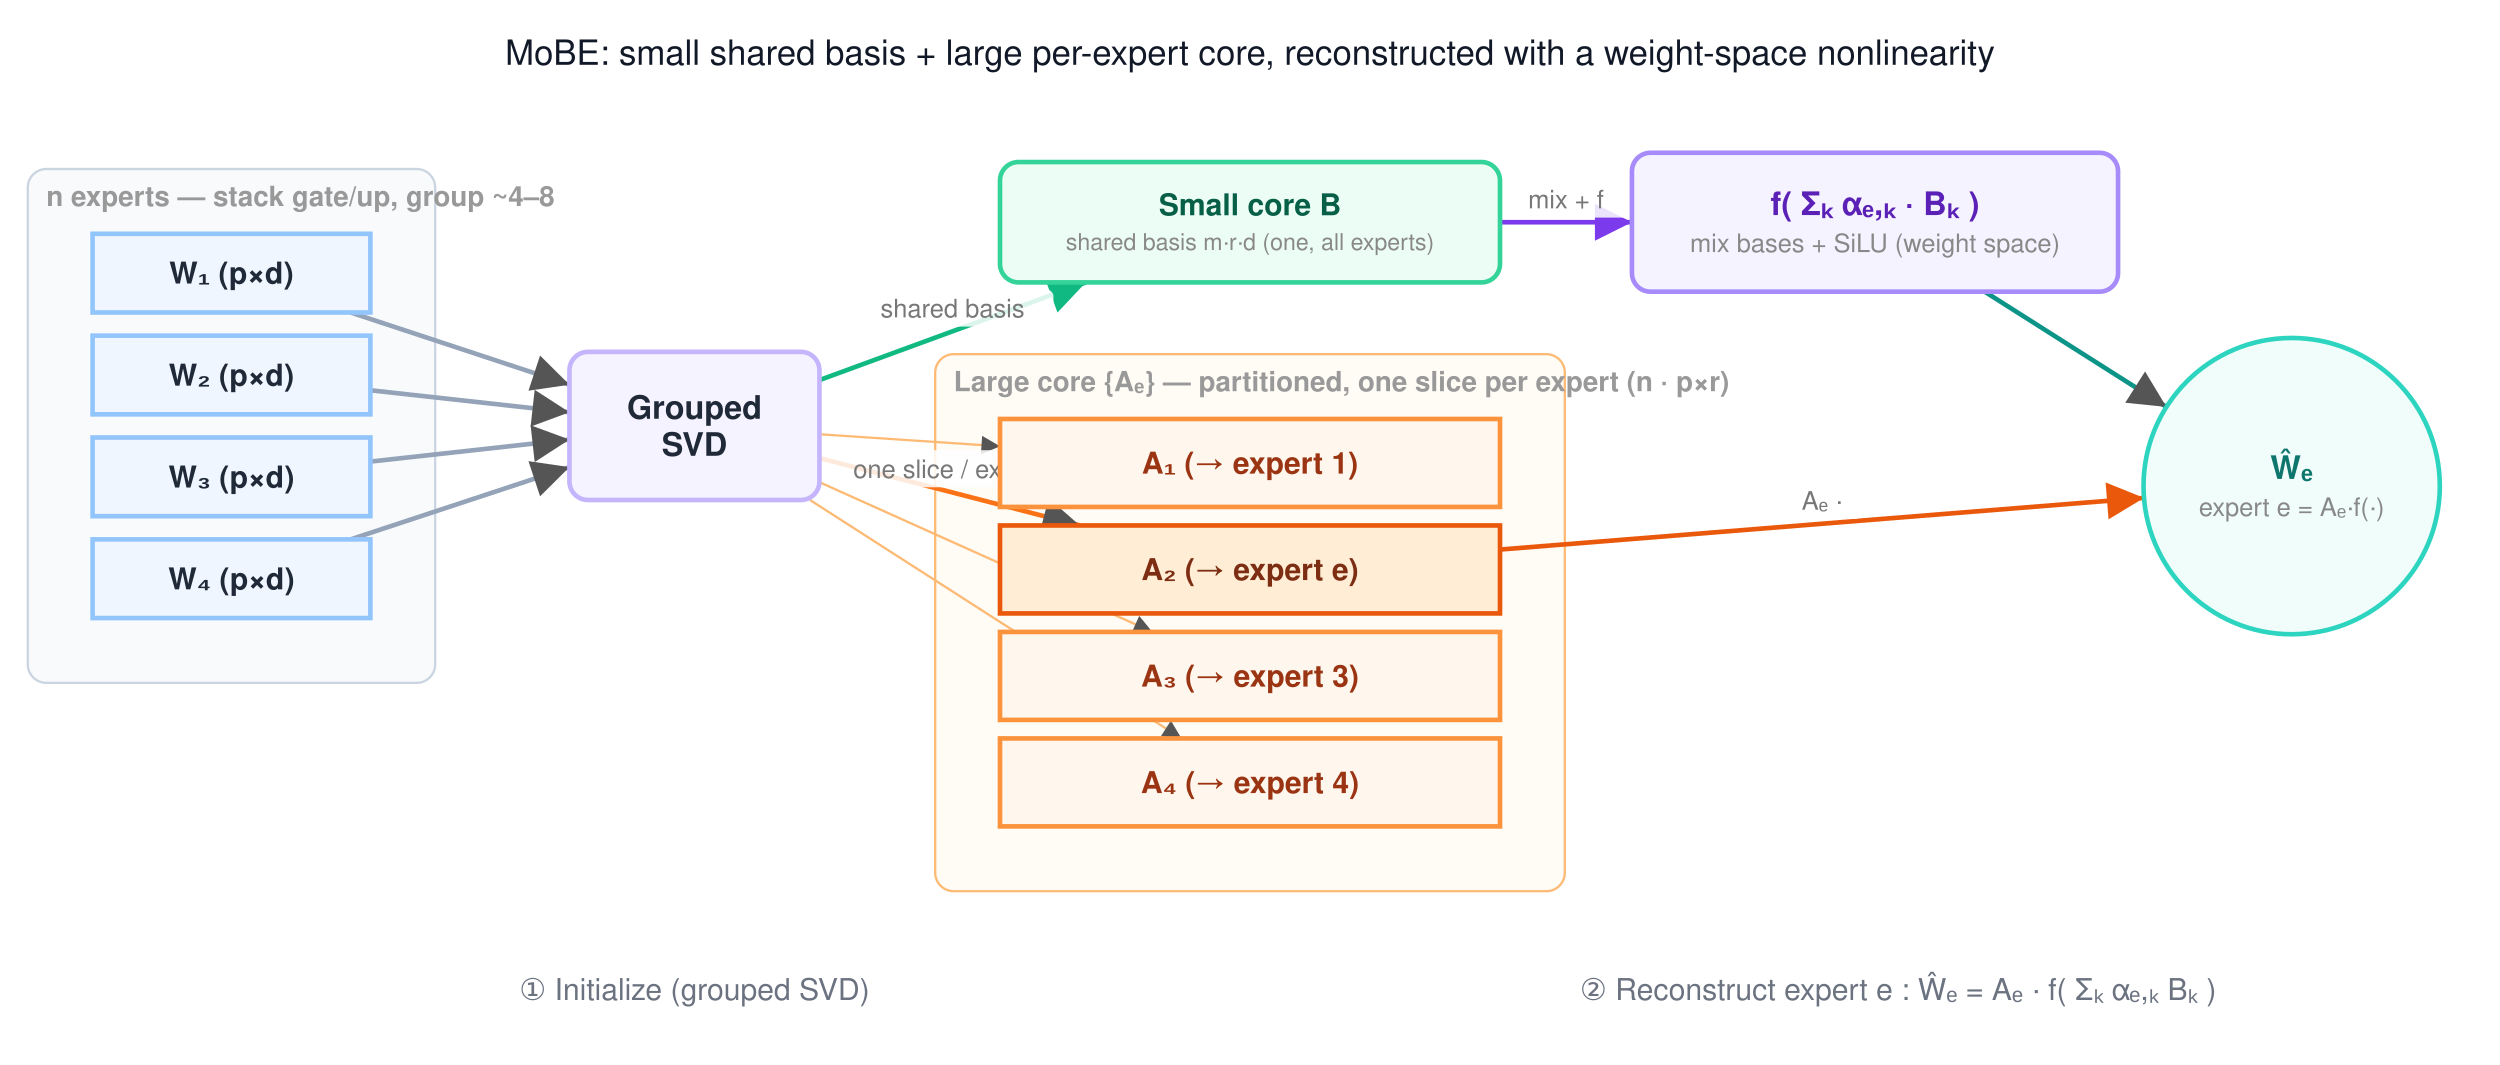
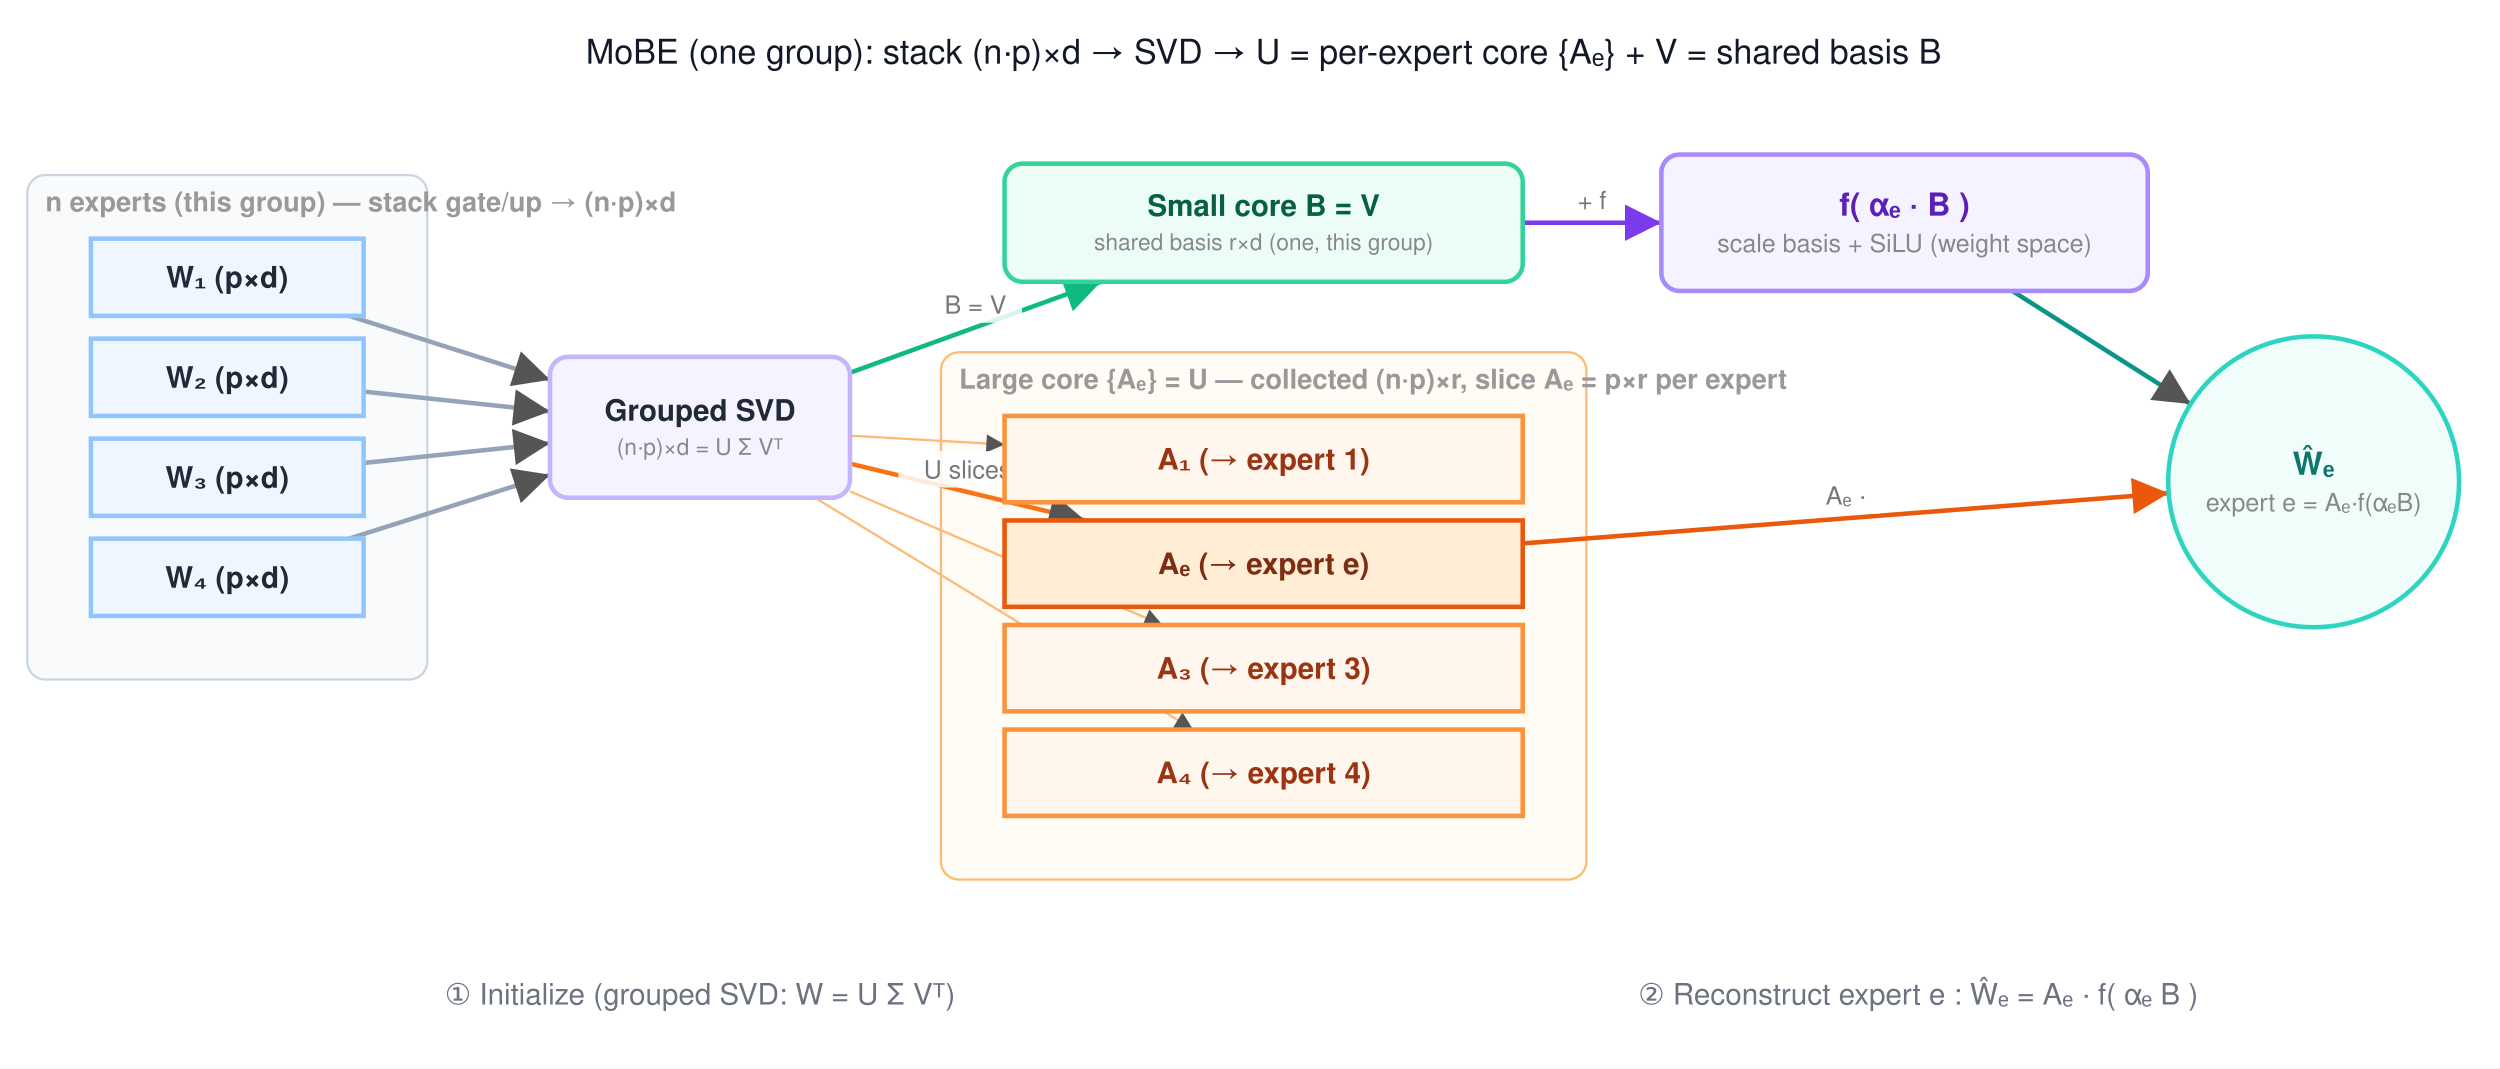
- <svg xmlns="http://www.w3.org/2000/svg" viewBox="0 0 1080 460" width="1080" height="460" font-family="Helvetica, Arial, sans-serif">
-   <rect width="1080" height="460" fill="#FFFFFF" />
+ <svg xmlns="http://www.w3.org/2000/svg" viewBox="0 0 1100 470" width="1100" height="470" font-family="Helvetica, Arial, sans-serif">
+   <rect width="1100" height="470" fill="#FFFFFF" />
  <defs>
    <marker id="arrow-default" markerWidth="10" markerHeight="10" refX="8" refY="4" orient="auto" markerUnits="strokeWidth">
      <polygon points="0 0, 8 4, 0 8" fill="#555555" />
    </marker>
    <marker id="arrow-c0" markerWidth="10" markerHeight="10" refX="8" refY="4" orient="auto" markerUnits="strokeWidth">
      <polygon points="0 0, 8 4, 0 8" fill="#2563EB" />
    </marker>
    <marker id="arrow-c1" markerWidth="10" markerHeight="10" refX="8" refY="4" orient="auto" markerUnits="strokeWidth">
      <polygon points="0 0, 8 4, 0 8" fill="#10B981" />
    </marker>
    <marker id="arrow-c2" markerWidth="10" markerHeight="10" refX="8" refY="4" orient="auto" markerUnits="strokeWidth">
      <polygon points="0 0, 8 4, 0 8" fill="#7C3AED" />
    </marker>
    <marker id="arrow-c3" markerWidth="10" markerHeight="10" refX="8" refY="4" orient="auto" markerUnits="strokeWidth">
      <polygon points="0 0, 8 4, 0 8" fill="#EA580C" />
    </marker>
    <marker id="arrow-c4" markerWidth="10" markerHeight="10" refX="8" refY="4" orient="auto" markerUnits="strokeWidth">
      <polygon points="0 0, 8 4, 0 8" fill="#C62828" />
    </marker>
    <marker id="arrow-c5" markerWidth="10" markerHeight="10" refX="8" refY="4" orient="auto" markerUnits="strokeWidth">
      <polygon points="0 0, 8 4, 0 8" fill="#0D47A1" />
    </marker>
    <marker id="arrow-c6" markerWidth="10" markerHeight="10" refX="8" refY="4" orient="auto" markerUnits="strokeWidth">
      <polygon points="0 0, 8 4, 0 8" fill="#1B5E20" />
    </marker>
    <marker id="arrow-c7" markerWidth="10" markerHeight="10" refX="8" refY="4" orient="auto" markerUnits="strokeWidth">
      <polygon points="0 0, 8 4, 0 8" fill="#4A148C" />
    </marker>
    <marker id="arrow-c8" markerWidth="10" markerHeight="10" refX="8" refY="4" orient="auto" markerUnits="strokeWidth">
      <polygon points="0 0, 8 4, 0 8" fill="#BF360C" />
    </marker>
    <marker id="arrow-c9" markerWidth="10" markerHeight="10" refX="8" refY="4" orient="auto" markerUnits="strokeWidth">
      <polygon points="0 0, 8 4, 0 8" fill="#37474F" />
    </marker>
  </defs>
-   <rect x="12.0" y="73.0" width="176.0" height="222.0" fill="#F8FAFC" stroke="#CBD5E1" stroke-width="1" rx="8" />
-   <text x="20.0" y="89.0" font-size="12" fill="#999999" font-weight="bold">n experts — stack gate/up, group ~4–8</text>
-   <rect x="404.0" y="153.0" width="272.0" height="232.0" fill="#FFFBF5" stroke="#FDBA74" stroke-width="1" rx="8" />
-   <text x="412.0" y="169.0" font-size="12" fill="#999999" font-weight="bold">Large core  {Aₑ}  —  partitioned, one slice per expert  (n · p×r)</text>
-   <path d="M 151.5,135.0 L 246.0,166.2" stroke="#94A3B8" stroke-width="2" fill="none" marker-end="url(#arrow-default)" />
-   <path d="M 160.0,168.6 L 246.0,178.1" stroke="#94A3B8" stroke-width="2" fill="none" marker-end="url(#arrow-default)" />
-   <path d="M 160.0,199.4 L 246.0,189.9" stroke="#94A3B8" stroke-width="2" fill="none" marker-end="url(#arrow-default)" />
-   <path d="M 151.5,233.0 L 246.0,201.8" stroke="#94A3B8" stroke-width="2" fill="none" marker-end="url(#arrow-default)" />
-   <path d="M 354.0,164.2 L 469.1,122.0" stroke="#10B981" stroke-width="2" fill="none" marker-end="url(#arrow-c1)" />
-   <rect x="367.9" y="125.1" width="87.2" height="16" fill="#FFFFFF" rx="3" opacity="0.85" />
-   <text x="411.5" y="137.1" font-size="11" fill="#777777" text-anchor="middle">shared basis</text>
-   <path d="M 354.0,187.6 L 432.0,192.8" stroke="#FDBA74" stroke-width="1" fill="none" marker-end="url(#arrow-default)" />
-   <path d="M 354.0,197.9 L 466.5,227.0" stroke="#F97316" stroke-width="2" fill="none" marker-end="url(#arrow-default)" />
-   <rect x="346.8" y="194.5" width="126.8" height="16" fill="#FFFFFF" rx="3" opacity="0.85" />
-   <text x="410.2" y="206.5" font-size="11" fill="#777777" text-anchor="middle">one slice / expert</text>
-   <path d="M 354.0,208.3 L 497.8,273.0" stroke="#FDBA74" stroke-width="1" fill="none" marker-end="url(#arrow-default)" />
-   <path d="M 349.9,216.0 L 510.4,319.0" stroke="#FDBA74" stroke-width="1" fill="none" marker-end="url(#arrow-default)" />
-   <path d="M 648.0,96.0 L 705.0,96.0" stroke="#7C3AED" stroke-width="2" fill="none" marker-end="url(#arrow-c2)" />
-   <rect x="649.4" y="78.0" width="54.2" height="16" fill="#FFFFFF" rx="3" opacity="0.85" />
-   <text x="676.5" y="90.0" font-size="11" fill="#777777" text-anchor="middle">mix + f</text>
-   <path d="M 857.4,126.0 L 935.9,175.8" stroke="#0D9488" stroke-width="2" fill="none" marker-end="url(#arrow-default)" />
-   <path d="M 648.0,237.4 L 926.2,215.1" stroke="#EA580C" stroke-width="2" fill="none" marker-end="url(#arrow-c3)" />
-   <rect x="769.9" y="208.2" width="34.4" height="16" fill="#FFFFFF" rx="3" opacity="0.85" />
-   <text x="787.1" y="220.2" font-size="11" fill="#777777" text-anchor="middle">Aₑ ·</text>
-   <rect x="40.0" y="101.0" width="120.0" height="34.0" fill="#EFF6FF" stroke="#93C5FD" stroke-width="2" rx="0" />
-   <text x="100.0" y="122.5" font-size="13" fill="#1F2937" text-anchor="middle" font-weight="bold">W₁  (p×d)</text>
-   <rect x="40.0" y="145.0" width="120.0" height="34.0" fill="#EFF6FF" stroke="#93C5FD" stroke-width="2" rx="0" />
-   <text x="100.0" y="166.6" font-size="13" fill="#1F2937" text-anchor="middle" font-weight="bold">W₂  (p×d)</text>
-   <rect x="40.0" y="189.0" width="120.0" height="34.0" fill="#EFF6FF" stroke="#93C5FD" stroke-width="2" rx="0" />
-   <text x="100.0" y="210.6" font-size="13" fill="#1F2937" text-anchor="middle" font-weight="bold">W₃  (p×d)</text>
-   <rect x="40.0" y="233.0" width="120.0" height="34.0" fill="#EFF6FF" stroke="#93C5FD" stroke-width="2" rx="0" />
-   <text x="100.0" y="254.6" font-size="13" fill="#1F2937" text-anchor="middle" font-weight="bold">W₄  (p×d)</text>
-   <rect x="246.0" y="152.0" width="108.0" height="64.0" fill="#F5F3FF" stroke="#C4B5FD" stroke-width="2" rx="8" />
-   <text x="300.0" y="180.9" font-size="14" fill="#1F2937" text-anchor="middle" font-weight="bold">Grouped</text>
-   <text x="300.0" y="196.9" font-size="14" fill="#1F2937" text-anchor="middle" font-weight="bold">SVD</text>
-   <rect x="432.0" y="70.0" width="216.0" height="52.0" fill="#ECFDF5" stroke="#34D399" stroke-width="2" rx="8" />
-   <text x="540.0" y="93.0" font-size="13" fill="#065F46" text-anchor="middle" font-weight="bold">Small core  B</text>
-   <text x="540.0" y="108.0" font-size="10" fill="#888888" text-anchor="middle">shared basis  m·r·d  (one, all experts)</text>
-   <rect x="432.0" y="181.0" width="216.0" height="38.0" fill="#FFF7ED" stroke="#FB923C" stroke-width="2" rx="0" />
-   <text x="540.0" y="204.6" font-size="13" fill="#9A3412" text-anchor="middle" font-weight="bold">A₁   (→ expert 1)</text>
-   <rect x="432.0" y="227.0" width="216.0" height="38.0" fill="#FFEDD5" stroke="#EA580C" stroke-width="2" rx="0" />
-   <text x="540.0" y="250.6" font-size="13" fill="#7C2D12" text-anchor="middle" font-weight="bold">A₂   (→ expert e)</text>
-   <rect x="432.0" y="273.0" width="216.0" height="38.0" fill="#FFF7ED" stroke="#FB923C" stroke-width="2" rx="0" />
-   <text x="540.0" y="296.6" font-size="13" fill="#9A3412" text-anchor="middle" font-weight="bold">A₃   (→ expert 3)</text>
-   <rect x="432.0" y="319.0" width="216.0" height="38.0" fill="#FFF7ED" stroke="#FB923C" stroke-width="2" rx="0" />
-   <text x="540.0" y="342.6" font-size="13" fill="#9A3412" text-anchor="middle" font-weight="bold">A₄   (→ expert 4)</text>
-   <rect x="705.0" y="66.0" width="210.0" height="60.0" fill="#F5F3FF" stroke="#A78BFA" stroke-width="2" rx="8" />
-   <text x="810.0" y="92.9" font-size="14" fill="#5B21B6" text-anchor="middle" font-weight="bold">f( Σₖ αₑ,ₖ · Bₖ )</text>
-   <text x="810.0" y="108.9" font-size="11" fill="#888888" text-anchor="middle">mix bases + SiLU (weight space)</text>
-   <circle cx="990.0" cy="210.0" r="64.0" fill="#F0FDFA" stroke="#2DD4BF" stroke-width="2" />
-   <text x="990.0" y="206.9" font-size="14" fill="#0F766E" text-anchor="middle" font-weight="bold">Ŵₑ</text>
-   <text x="990.0" y="222.9" font-size="11" fill="#888888" text-anchor="middle">expert e  = Aₑ·f(·)</text>
-   <text x="540.0" y="28.0" font-size="15" fill="#111827" text-anchor="middle">MoBE:  small shared basis  +  large per-expert core,  reconstructed with a weight-space nonlinearity</text>
-   <text x="300.0" y="432.0" font-size="13" fill="#6B7280" text-anchor="middle">①  Initialize  (grouped SVD)</text>
-   <text x="820.0" y="432.0" font-size="13" fill="#6B7280" text-anchor="middle">②  Reconstruct expert e :   Ŵₑ = Aₑ · f( Σₖ αₑ,ₖ Bₖ )</text>
+   <rect x="12.0" y="77.0" width="176.0" height="222.0" fill="#F8FAFC" stroke="#CBD5E1" stroke-width="1" rx="8" />
+   <text x="20.0" y="93.0" font-size="12" fill="#999999" font-weight="bold">n experts (this group) — stack gate/up → (n·p)×d</text>
+   <rect x="414.0" y="155.0" width="284.0" height="232.0" fill="#FFFBF5" stroke="#FDBA74" stroke-width="1" rx="8" />
+   <text x="422.0" y="171.0" font-size="12" fill="#999999" font-weight="bold">Large core  {Aₑ} = U  —  collected  (n·p)×r,   slice Aₑ = p×r  per expert</text>
+   <path d="M 153.6,139.0 L 242.0,167.1" stroke="#94A3B8" stroke-width="2" fill="none" marker-end="url(#arrow-default)" />
+   <path d="M 160.0,172.3 L 242.0,181.0" stroke="#94A3B8" stroke-width="2" fill="none" marker-end="url(#arrow-default)" />
+   <path d="M 160.0,203.7 L 242.0,195.0" stroke="#94A3B8" stroke-width="2" fill="none" marker-end="url(#arrow-default)" />
+   <path d="M 153.6,237.0 L 242.0,208.9" stroke="#94A3B8" stroke-width="2" fill="none" marker-end="url(#arrow-default)" />
+   <path d="M 374.0,164.0 L 484.4,124.0" stroke="#10B981" stroke-width="2" fill="none" marker-end="url(#arrow-c1)" />
+   <rect x="408.7" y="126.0" width="41.0" height="16" fill="#FFFFFF" rx="3" opacity="0.85" />
+   <text x="429.2" y="138.0" font-size="11" fill="#777777" text-anchor="middle">B = V</text>
+   <path d="M 374.0,191.7 L 442.0,195.6" stroke="#FDBA74" stroke-width="1" fill="none" marker-end="url(#arrow-default)" />
+   <path d="M 374.0,204.0 L 477.5,229.0" stroke="#F97316" stroke-width="2" fill="none" marker-end="url(#arrow-default)" />
+   <rect x="395.3" y="198.5" width="60.8" height="16" fill="#FFFFFF" rx="3" opacity="0.85" />
+   <text x="425.7" y="210.5" font-size="11" fill="#777777" text-anchor="middle">U slices</text>
+   <path d="M 374.0,216.2 L 511.5,275.0" stroke="#FDBA74" stroke-width="1" fill="none" marker-end="url(#arrow-default)" />
+   <path d="M 358.6,219.0 L 525.0,321.0" stroke="#FDBA74" stroke-width="1" fill="none" marker-end="url(#arrow-default)" />
+   <path d="M 670.0,98.0 L 731.0,98.0" stroke="#7C3AED" stroke-width="2" fill="none" marker-end="url(#arrow-c2)" />
+   <rect x="686.6" y="80.0" width="27.8" height="16" fill="#FFFFFF" rx="3" opacity="0.85" />
+   <text x="700.5" y="92.0" font-size="11" fill="#777777" text-anchor="middle">+ f</text>
+   <path d="M 885.4,128.0 L 963.9,177.8" stroke="#0D9488" stroke-width="2" fill="none" marker-end="url(#arrow-default)" />
+   <path d="M 670.0,239.1 L 954.2,217.0" stroke="#EA580C" stroke-width="2" fill="none" marker-end="url(#arrow-c3)" />
+   <rect x="794.9" y="210.0" width="34.4" height="16" fill="#FFFFFF" rx="3" opacity="0.85" />
+   <text x="812.1" y="222.0" font-size="11" fill="#777777" text-anchor="middle">Aₑ ·</text>
+   <rect x="40.0" y="105.0" width="120.0" height="34.0" fill="#EFF6FF" stroke="#93C5FD" stroke-width="2" rx="0" />
+   <text x="100.0" y="126.5" font-size="13" fill="#1F2937" text-anchor="middle" font-weight="bold">W₁  (p×d)</text>
+   <rect x="40.0" y="149.0" width="120.0" height="34.0" fill="#EFF6FF" stroke="#93C5FD" stroke-width="2" rx="0" />
+   <text x="100.0" y="170.6" font-size="13" fill="#1F2937" text-anchor="middle" font-weight="bold">W₂  (p×d)</text>
+   <rect x="40.0" y="193.0" width="120.0" height="34.0" fill="#EFF6FF" stroke="#93C5FD" stroke-width="2" rx="0" />
+   <text x="100.0" y="214.6" font-size="13" fill="#1F2937" text-anchor="middle" font-weight="bold">W₃  (p×d)</text>
+   <rect x="40.0" y="237.0" width="120.0" height="34.0" fill="#EFF6FF" stroke="#93C5FD" stroke-width="2" rx="0" />
+   <text x="100.0" y="258.6" font-size="13" fill="#1F2937" text-anchor="middle" font-weight="bold">W₄  (p×d)</text>
+   <rect x="242.0" y="157.0" width="132.0" height="62.0" fill="#F5F3FF" stroke="#C4B5FD" stroke-width="2" rx="8" />
+   <text x="308.0" y="185.1" font-size="13" fill="#1F2937" text-anchor="middle" font-weight="bold">Grouped SVD</text>
+   <text x="308.0" y="200.1" font-size="10" fill="#888888" text-anchor="middle">(n·p)×d = U Σ Vᵀ</text>
+   <rect x="442.0" y="72.0" width="228.0" height="52.0" fill="#ECFDF5" stroke="#34D399" stroke-width="2" rx="8" />
+   <text x="556.0" y="95.0" font-size="13" fill="#065F46" text-anchor="middle" font-weight="bold">Small core  B = V</text>
+   <text x="556.0" y="110.0" font-size="10" fill="#888888" text-anchor="middle">shared basis  r×d  (one, this group)</text>
+   <rect x="442.0" y="183.0" width="228.0" height="38.0" fill="#FFF7ED" stroke="#FB923C" stroke-width="2" rx="0" />
+   <text x="556.0" y="206.6" font-size="13" fill="#9A3412" text-anchor="middle" font-weight="bold">A₁   (→ expert 1)</text>
+   <rect x="442.0" y="229.0" width="228.0" height="38.0" fill="#FFEDD5" stroke="#EA580C" stroke-width="2" rx="0" />
+   <text x="556.0" y="252.6" font-size="13" fill="#7C2D12" text-anchor="middle" font-weight="bold">Aₑ   (→ expert e)</text>
+   <rect x="442.0" y="275.0" width="228.0" height="38.0" fill="#FFF7ED" stroke="#FB923C" stroke-width="2" rx="0" />
+   <text x="556.0" y="298.6" font-size="13" fill="#9A3412" text-anchor="middle" font-weight="bold">A₃   (→ expert 3)</text>
+   <rect x="442.0" y="321.0" width="228.0" height="38.0" fill="#FFF7ED" stroke="#FB923C" stroke-width="2" rx="0" />
+   <text x="556.0" y="344.6" font-size="13" fill="#9A3412" text-anchor="middle" font-weight="bold">A₄   (→ expert 4)</text>
+   <rect x="731.0" y="68.0" width="214.0" height="60.0" fill="#F5F3FF" stroke="#A78BFA" stroke-width="2" rx="8" />
+   <text x="838.0" y="94.9" font-size="14" fill="#5B21B6" text-anchor="middle" font-weight="bold">f( αₑ · B )</text>
+   <text x="838.0" y="110.9" font-size="11" fill="#888888" text-anchor="middle">scale basis + SiLU (weight space)</text>
+   <circle cx="1018.0" cy="212.0" r="64.0" fill="#F0FDFA" stroke="#2DD4BF" stroke-width="2" />
+   <text x="1018.0" y="208.9" font-size="14" fill="#0F766E" text-anchor="middle" font-weight="bold">Ŵₑ</text>
+   <text x="1018.0" y="224.9" font-size="11" fill="#888888" text-anchor="middle">expert e = Aₑ·f(αₑB)</text>
+   <text x="556.0" y="28.0" font-size="15" fill="#111827" text-anchor="middle">MoBE (one group):  stack (n·p)×d  →  SVD  →  U = per-expert core {Aₑ}  +  V = shared basis B</text>
+   <text x="308.0" y="442.0" font-size="13" fill="#6B7280" text-anchor="middle">①  Initialize  (grouped SVD:  W = U Σ Vᵀ)</text>
+   <text x="844.0" y="442.0" font-size="13" fill="#6B7280" text-anchor="middle">②  Reconstruct expert e :   Ŵₑ = Aₑ · f( αₑ B )</text>
</svg>
